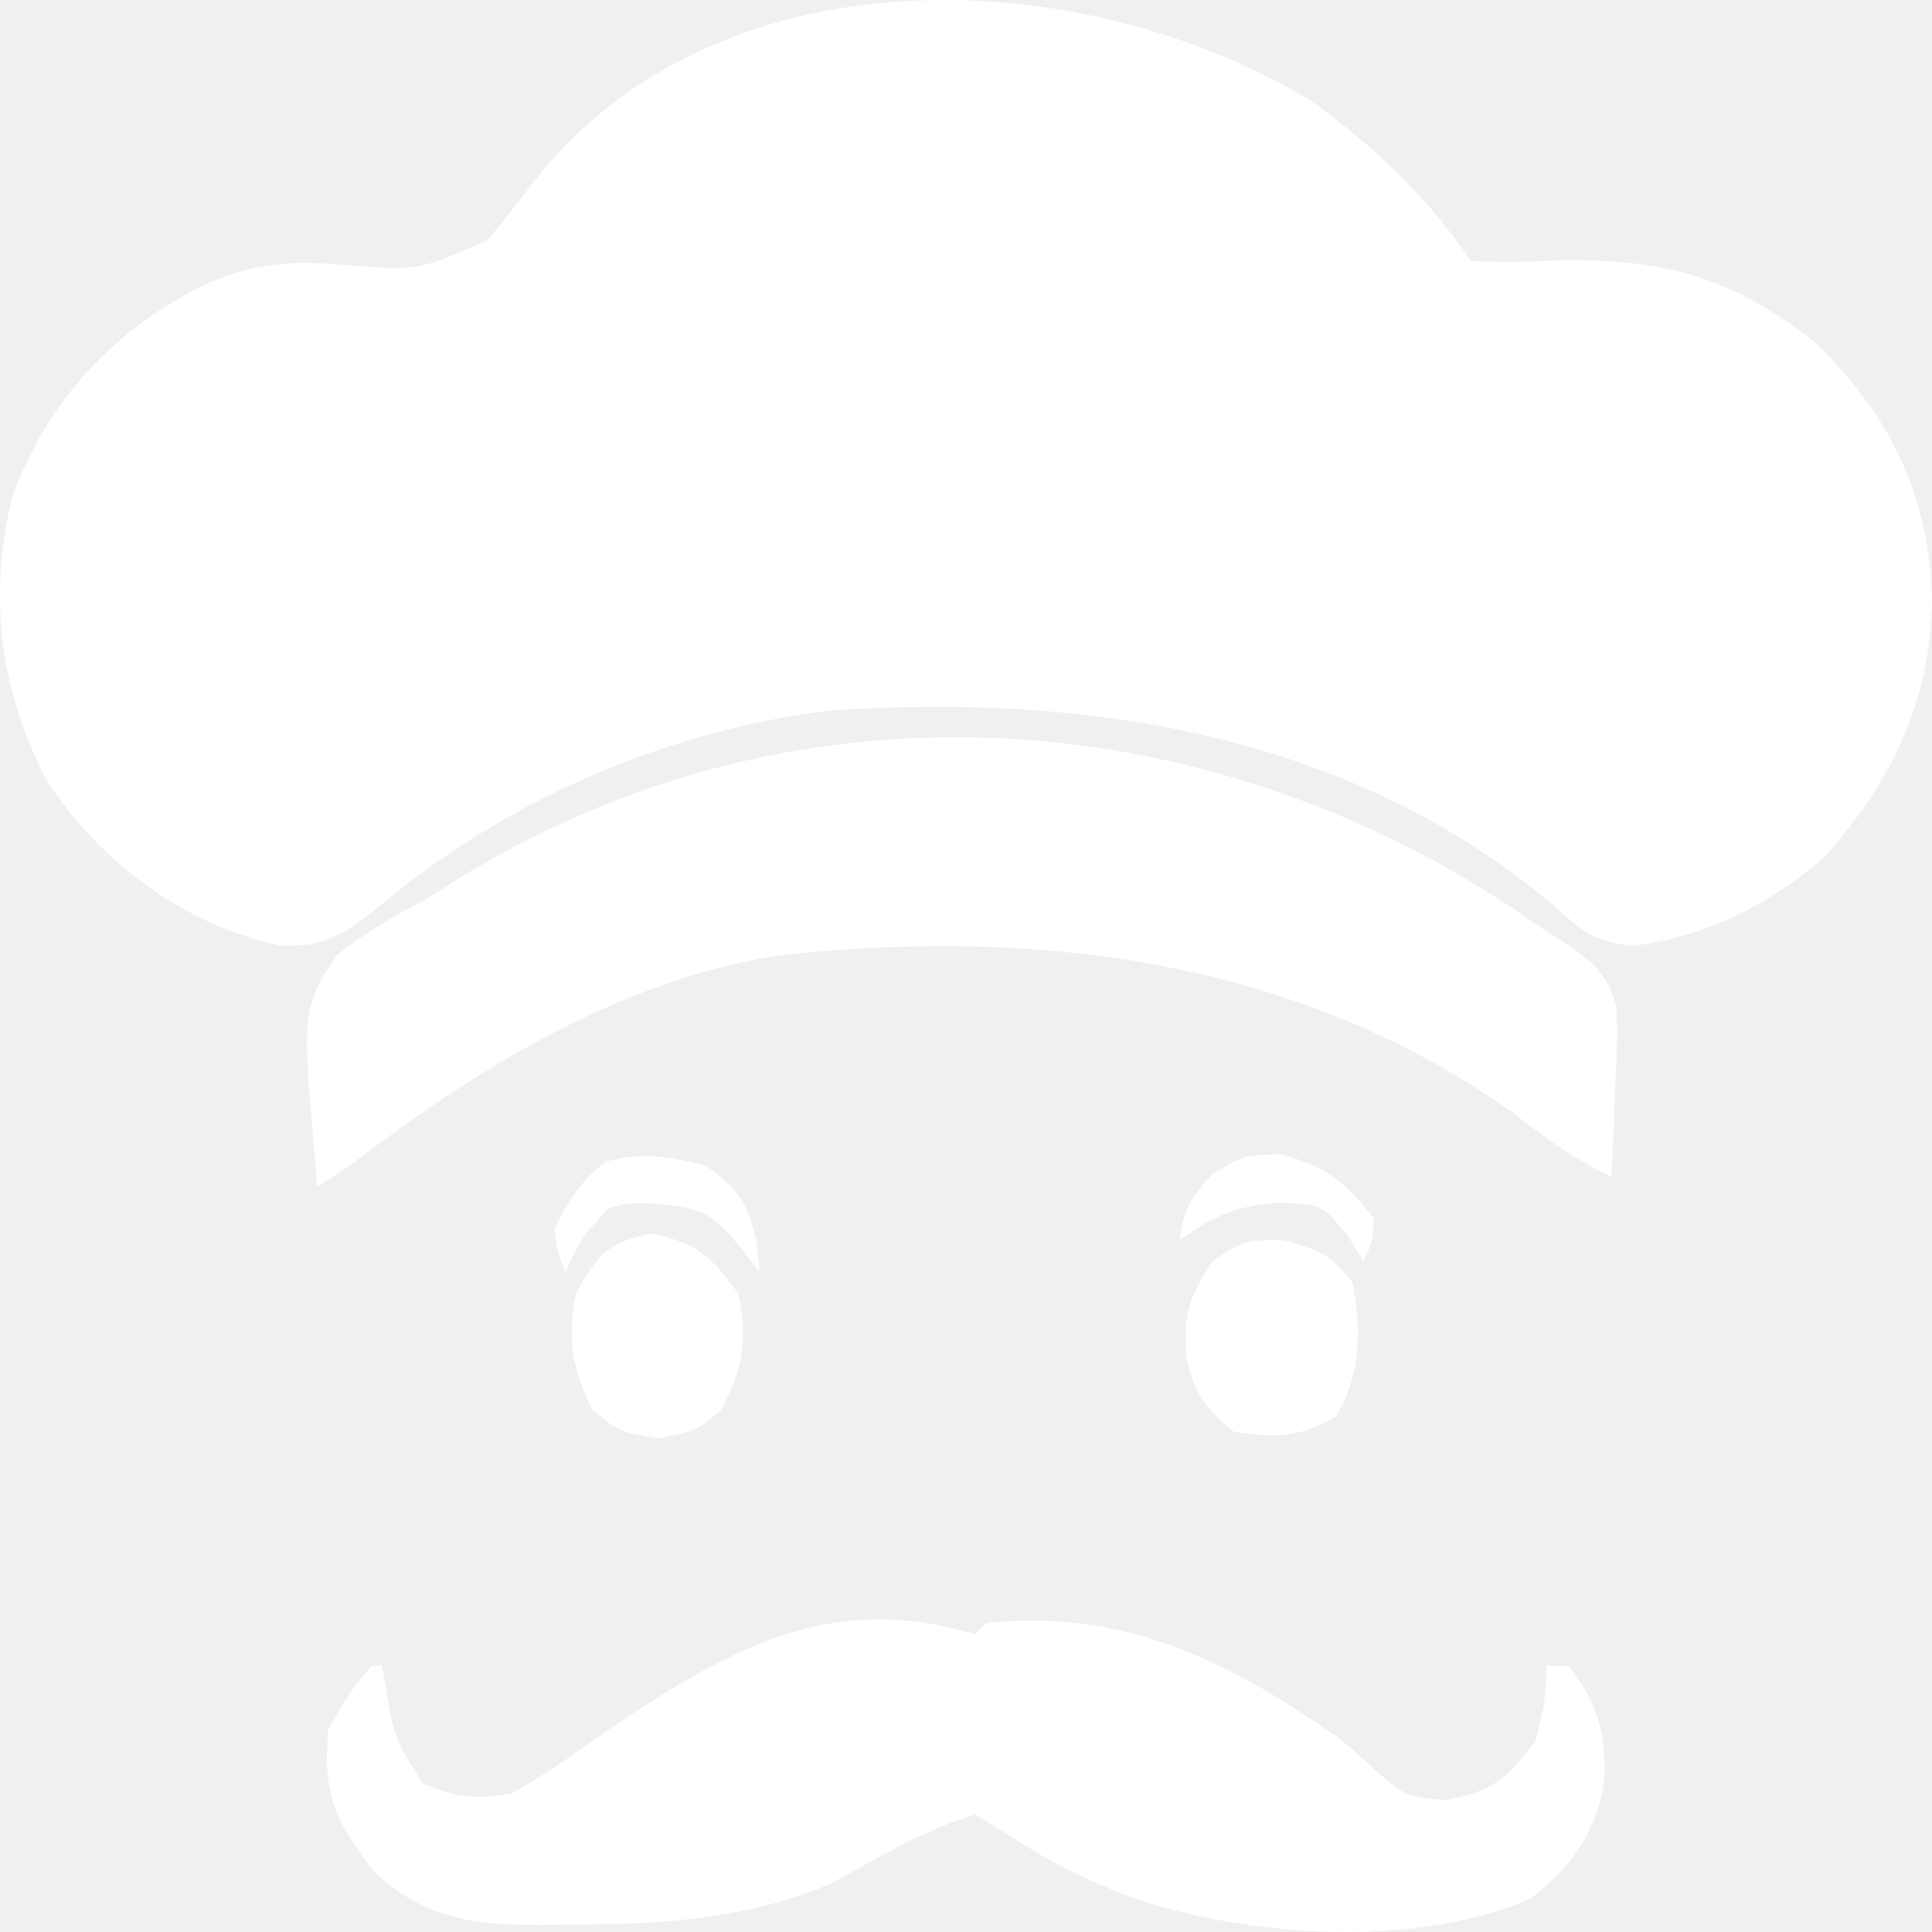
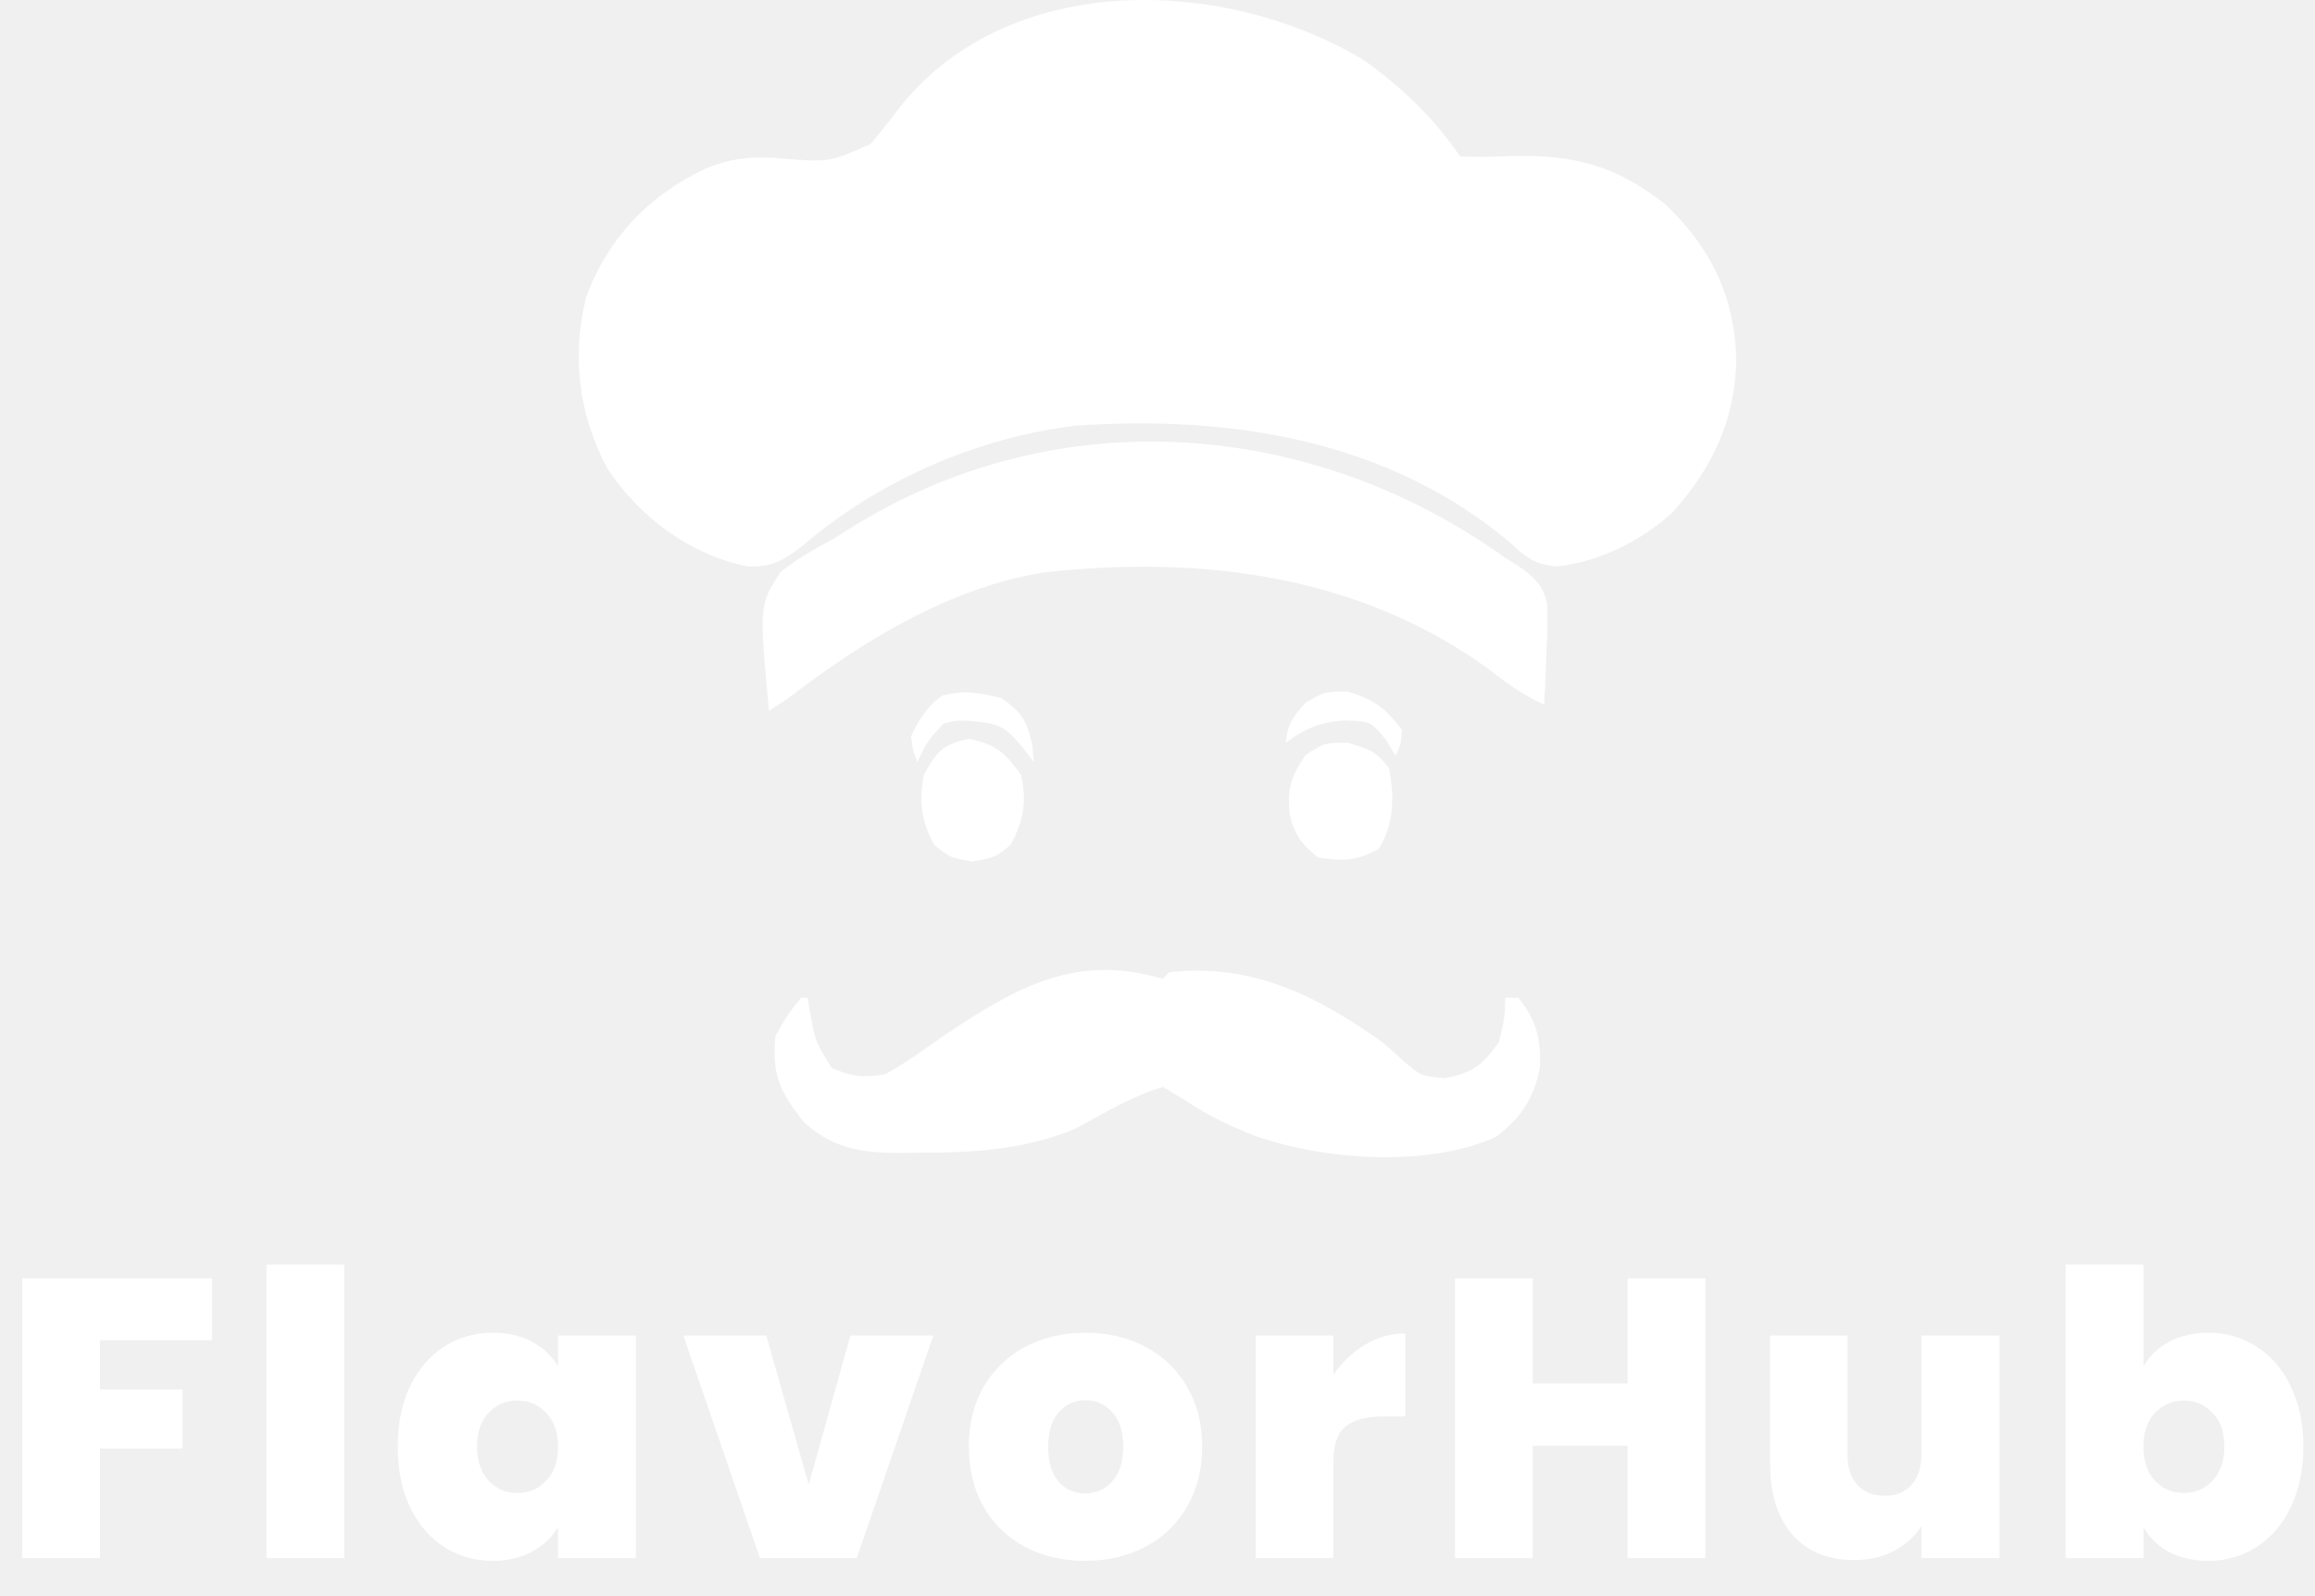
- <svg xmlns="http://www.w3.org/2000/svg" width="109" height="109" viewBox="0 0 109 109" fill="none">
-   <path d="M73.951 5.684C77.456 8.179 80.596 11.177 82.996 14.731C84.656 14.801 86.211 14.78 87.862 14.694C93.719 14.558 97.651 15.581 102.309 19.234C106.633 23.358 108.878 27.976 109 33.943C108.898 39.578 106.718 44.134 102.955 48.314C99.95 51.004 96.118 52.911 92.08 53.363C89.901 53.108 89.219 52.521 87.634 51.053C76.172 41.429 61.387 39.09 46.818 40.092C37.48 41.212 28.228 45.289 21.142 51.353C19.315 52.79 18.182 53.46 15.82 53.342C10.391 52.201 5.712 48.684 2.704 44.149C0.005 39.089 -0.676 33.656 0.672 28.08C2.647 22.579 6.514 18.462 11.828 15.932C14.425 14.838 16.392 14.7 19.197 14.932C23.586 15.285 23.586 15.285 27.475 13.568C28.358 12.53 29.207 11.463 30.022 10.372C40.284 -2.9 60.837 -2.257 73.951 5.684Z" fill="white" />
-   <path d="M87.254 52.554C87.599 52.764 87.943 52.975 88.298 53.192C89.773 54.186 90.789 55.054 91.19 56.806C91.263 58.27 91.223 59.684 91.132 61.147C91.107 61.899 91.107 61.899 91.082 62.667C91.039 63.9 90.974 65.131 90.904 66.362C88.889 65.464 87.312 64.297 85.581 62.948C73.387 54.141 58.514 52.268 43.781 53.923C34.891 55.357 26.723 60.391 19.736 65.762C19.134 66.158 18.531 66.554 17.911 66.963C16.992 56.962 16.992 56.962 19.009 53.877C20.602 52.62 22.188 51.687 23.994 50.753C24.86 50.206 24.86 50.206 25.745 49.648C45.117 37.606 69.038 39.468 87.254 52.554Z" fill="white" />
-   <path d="M53.961 91.924C54.309 92.008 54.657 92.091 55.016 92.178C55.216 91.98 55.417 91.781 55.624 91.577C63.419 90.711 69.506 93.787 75.697 98.181C76.364 98.76 77.025 99.347 77.674 99.945C79.297 101.341 79.297 101.341 81.514 101.558C84.2 101.076 85.053 100.354 86.646 98.181C87.184 95.969 87.184 95.969 87.254 93.979C87.656 93.979 88.057 93.979 88.471 93.979C90.175 96.049 90.622 97.883 90.509 100.547C90.023 103.357 88.664 105.393 86.342 107.112C79.947 109.952 70.416 109.296 63.912 107.074C61.436 106.137 59.264 105.083 57.069 103.622C56.391 103.213 55.714 102.805 55.016 102.384C52.089 103.222 49.429 104.897 46.759 106.324C42.003 108.293 37.16 108.593 32.053 108.575C31.502 108.585 30.951 108.594 30.383 108.604C26.719 108.607 23.963 108.239 21.169 105.665C18.895 102.731 18.202 101.335 18.519 97.581C19.698 95.517 19.698 95.517 20.952 93.979C21.153 93.979 21.354 93.979 21.561 93.979C21.62 94.348 21.68 94.717 21.741 95.097C22.264 98.089 22.264 98.089 23.841 100.62C25.782 101.418 26.755 101.536 28.86 101.183C30.792 100.133 32.544 98.849 34.334 97.581C40.55 93.439 46.18 89.965 53.961 91.924Z" fill="white" />
-   <path d="M72.428 69.964C74.456 70.558 75.079 70.76 76.305 72.366C76.813 75.07 76.79 77.565 75.355 79.945C73.27 81.106 71.968 81.144 69.614 80.771C68.054 79.507 67.354 78.567 66.929 76.606C66.755 74.21 67.047 73.163 68.436 71.128C70.223 69.964 70.223 69.964 72.428 69.964Z" fill="white" />
-   <path d="M36.729 69.589C39.275 70.102 40.136 70.88 41.634 72.966C42.23 75.505 41.896 77.272 40.683 79.57C39.2 80.771 39.2 80.771 37.072 81.146C34.943 80.771 34.943 80.771 33.46 79.57C32.242 77.263 31.999 75.516 32.51 72.966C33.695 70.806 34.281 70.103 36.729 69.589Z" fill="white" />
-   <path d="M39.809 65.762C41.725 67.106 42.166 67.841 42.698 70.115C42.773 70.932 42.773 70.932 42.85 71.765C42.474 71.282 42.097 70.8 41.71 70.302C39.979 68.242 39.586 68.206 36.843 67.901C35.544 67.857 35.544 67.857 34.334 68.163C32.773 69.873 32.773 69.873 31.901 71.765C31.483 70.752 31.483 70.752 31.293 69.364C32.047 67.719 32.741 66.654 34.182 65.537C36.245 64.971 37.747 65.253 39.809 65.762Z" fill="white" />
-   <path d="M72.351 65.124C74.862 65.876 75.961 66.694 77.522 68.764C77.408 70.152 77.408 70.152 76.913 71.165C76.612 70.67 76.311 70.174 76.001 69.664C74.551 67.927 74.551 67.927 72.085 67.863C69.854 67.995 68.379 68.627 66.573 69.964C66.767 68.176 67.219 67.523 68.474 66.175C70.222 65.162 70.222 65.162 72.351 65.124Z" fill="white" />
+ <svg xmlns="http://www.w3.org/2000/svg" width="560" height="386" viewBox="0 0 560 386" fill="none">
+   <path d="M329.965 14.6C338.97 21.009 347.035 28.712 353.201 37.842C357.465 38.022 361.458 37.967 365.702 37.746C380.746 37.398 390.847 40.023 402.812 49.408C413.92 60.002 419.687 71.864 420 87.193C419.739 101.669 414.138 113.371 404.472 124.109C396.751 131.018 386.909 135.918 376.536 137.079C370.938 136.425 369.187 134.917 365.116 131.145C335.672 106.424 297.69 100.415 260.267 102.988C236.278 105.867 212.511 116.338 194.311 131.917C189.616 135.608 186.705 137.329 180.638 137.025C166.691 134.094 154.672 125.06 146.946 113.41C140.012 100.412 138.264 86.454 141.727 72.132C146.8 58.001 156.733 47.424 170.384 40.926C177.056 38.115 182.107 37.763 189.314 38.357C200.588 39.264 200.588 39.264 210.577 34.854C212.846 32.188 215.027 29.446 217.12 26.643C243.482 -7.449 296.279 -5.798 329.965 14.6Z" fill="white" />
+   <path d="M364.139 135.001C365.024 135.542 365.909 136.083 366.821 136.64C370.609 139.193 373.22 141.423 374.249 145.924C374.437 149.684 374.335 153.317 374.1 157.074C374.037 159.008 374.037 159.008 373.972 160.981C373.862 164.146 373.694 167.309 373.514 170.472C368.34 168.164 364.287 165.168 359.842 161.7C328.518 139.077 290.311 134.266 252.464 138.519C229.629 142.201 208.645 155.134 190.697 168.929C189.15 169.947 187.603 170.965 186.01 172.014C183.648 146.324 183.648 146.324 188.83 138.399C192.923 135.172 196.997 132.775 201.635 130.374C203.862 128.97 203.862 128.97 206.133 127.537C255.897 96.603 317.346 101.386 364.139 135.001Z" fill="white" />
+   <path d="M278.614 236.136C279.509 236.351 280.403 236.565 281.325 236.787C281.84 236.278 282.356 235.769 282.887 235.244C302.912 233.02 318.548 240.921 334.451 252.209C336.165 253.696 337.861 255.202 339.529 256.739C343.698 260.325 343.698 260.325 349.393 260.884C356.294 259.645 358.485 257.79 362.577 252.209C363.96 246.527 363.96 246.527 364.139 241.413C365.17 241.413 366.202 241.413 367.264 241.413C371.642 246.731 372.79 251.442 372.501 258.287C371.252 265.504 367.76 270.734 361.795 275.149C345.367 282.445 320.886 280.76 304.177 275.053C297.816 272.647 292.239 269.938 286.598 266.185C284.858 265.135 283.118 264.086 281.325 263.004C273.807 265.157 266.975 269.46 260.114 273.125C247.897 278.185 235.458 278.955 222.339 278.908C220.923 278.933 219.507 278.958 218.048 278.983C208.637 278.99 201.556 278.046 194.378 271.432C188.538 263.895 186.758 260.311 187.572 250.666C190.6 245.365 190.6 245.365 193.822 241.413C194.338 241.413 194.854 241.413 195.385 241.413C195.538 242.362 195.691 243.31 195.849 244.287C197.192 251.973 197.192 251.973 201.244 258.474C206.228 260.523 208.728 260.826 214.135 259.92C219.099 257.221 223.599 253.925 228.198 250.666C244.165 240.026 258.627 231.102 278.614 236.136Z" fill="white" />
+   <path d="M326.052 179.725C331.262 181.249 332.862 181.768 336.014 185.894C337.318 192.84 337.259 199.251 333.572 205.364C328.216 208.346 324.873 208.444 318.826 207.485C314.818 204.24 313.019 201.823 311.928 196.786C311.48 190.632 312.23 187.943 315.798 182.713C320.388 179.725 320.388 179.725 326.052 179.725Z" fill="white" />
+   <path d="M234.351 178.761C240.89 180.078 243.102 182.076 246.949 187.436C248.481 193.957 247.623 198.497 244.507 204.4C240.699 207.485 240.699 207.485 235.23 208.449C229.761 207.485 229.761 207.485 225.952 204.4C222.824 198.473 222.199 193.987 223.511 187.436C226.556 181.886 228.062 180.082 234.351 178.761Z" fill="white" />
+   <path d="M242.261 168.929C247.184 172.382 248.318 174.27 249.683 180.11C249.876 182.21 249.876 182.21 250.074 184.352C249.107 183.111 248.14 181.871 247.144 180.592C242.698 175.301 241.69 175.209 234.644 174.424C231.306 174.312 231.306 174.312 228.198 175.098C224.187 179.489 224.187 179.489 221.948 184.352C220.874 181.749 220.874 181.749 220.385 178.183C222.322 173.958 224.106 171.222 227.808 168.351C233.106 166.898 236.964 167.622 242.261 168.929Z" fill="white" />
+   <path d="M325.857 167.291C332.305 169.223 335.129 171.323 339.138 176.641C338.845 180.207 338.845 180.207 337.576 182.809C336.802 181.537 336.029 180.265 335.232 178.954C331.508 174.491 331.508 174.491 325.173 174.327C319.442 174.666 315.652 176.291 311.013 179.725C311.511 175.131 312.672 173.453 315.896 169.99C320.388 167.387 320.388 167.387 325.857 167.291Z" fill="white" />
+   <path d="M51.264 309.32V324.296H24.192V336.2H44.16V350.504H24.192V377H5.376V309.32H51.264ZM83.284 305.96V377H64.469V305.96H83.284ZM96.208 350.024C96.208 344.456 97.2 339.592 99.184 335.432C101.232 331.272 103.984 328.072 107.44 325.832C110.96 323.592 114.864 322.472 119.152 322.472C122.864 322.472 126.064 323.208 128.752 324.68C131.44 326.152 133.52 328.136 134.992 330.632V323.144H153.808V377H134.992V369.512C133.52 372.008 131.408 373.992 128.656 375.464C125.968 376.936 122.8 377.672 119.152 377.672C114.864 377.672 110.96 376.552 107.44 374.312C103.984 372.072 101.232 368.872 99.184 364.712C97.2 360.488 96.208 355.592 96.208 350.024ZM134.992 350.024C134.992 346.568 134.032 343.848 132.112 341.864C130.256 339.88 127.952 338.888 125.2 338.888C122.384 338.888 120.048 339.88 118.192 341.864C116.336 343.784 115.408 346.504 115.408 350.024C115.408 353.48 116.336 356.232 118.192 358.28C120.048 360.264 122.384 361.256 125.2 361.256C127.952 361.256 130.256 360.264 132.112 358.28C134.032 356.296 134.992 353.544 134.992 350.024ZM195.634 359.24L205.714 323.144H225.778L207.25 377H183.826L165.298 323.144H185.362L195.634 359.24ZM262.489 377.672C257.113 377.672 252.281 376.552 247.993 374.312C243.769 372.072 240.441 368.872 238.009 364.712C235.577 360.552 234.361 355.656 234.361 350.024C234.361 344.456 235.577 339.592 238.009 335.432C240.505 331.272 243.865 328.072 248.089 325.832C252.377 323.592 257.209 322.472 262.585 322.472C267.961 322.472 272.761 323.592 276.985 325.832C281.273 328.072 284.633 331.272 287.065 335.432C289.561 339.592 290.809 344.456 290.809 350.024C290.809 355.592 289.561 360.488 287.065 364.712C284.633 368.872 281.273 372.072 276.985 374.312C272.697 376.552 267.865 377.672 262.489 377.672ZM262.489 361.352C265.113 361.352 267.289 360.392 269.017 358.472C270.809 356.488 271.705 353.672 271.705 350.024C271.705 346.376 270.809 343.592 269.017 341.672C267.289 339.752 265.145 338.792 262.585 338.792C260.025 338.792 257.881 339.752 256.153 341.672C254.425 343.592 253.561 346.376 253.561 350.024C253.561 353.736 254.393 356.552 256.057 358.472C257.721 360.392 259.865 361.352 262.489 361.352ZM322.561 332.648C324.673 329.576 327.233 327.144 330.241 325.352C333.249 323.56 336.481 322.664 339.937 322.664V342.728H334.657C330.561 342.728 327.521 343.528 325.537 345.128C323.553 346.728 322.561 349.512 322.561 353.48V377H303.745V323.144H322.561V332.648ZM412.538 309.32V377H393.722V349.832H370.778V377H351.962V309.32H370.778V334.76H393.722V309.32H412.538ZM483.69 323.144V377H464.778V369.32C463.178 371.752 460.97 373.736 458.154 375.272C455.338 376.744 452.106 377.48 448.458 377.48C442.186 377.48 437.226 375.432 433.578 371.336C429.994 367.176 428.202 361.544 428.202 354.44V323.144H446.922V352.04C446.922 355.112 447.722 357.544 449.322 359.336C450.986 361.064 453.162 361.928 455.85 361.928C458.602 361.928 460.778 361.064 462.378 359.336C463.978 357.544 464.778 355.112 464.778 352.04V323.144H483.69ZM518.494 330.632C519.966 328.072 522.046 326.088 524.734 324.68C527.422 323.208 530.59 322.472 534.238 322.472C538.526 322.472 542.398 323.592 545.854 325.832C549.374 328.072 552.126 331.272 554.11 335.432C556.158 339.592 557.182 344.456 557.182 350.024C557.182 355.592 556.158 360.488 554.11 364.712C552.126 368.872 549.374 372.072 545.854 374.312C542.398 376.552 538.526 377.672 534.238 377.672C530.59 377.672 527.422 376.968 524.734 375.56C522.046 374.088 519.966 372.072 518.494 369.512V377H499.678V305.96H518.494V330.632ZM538.078 350.024C538.078 346.504 537.118 343.784 535.198 341.864C533.342 339.88 531.038 338.888 528.286 338.888C525.534 338.888 523.198 339.88 521.278 341.864C519.422 343.848 518.494 346.568 518.494 350.024C518.494 353.544 519.422 356.296 521.278 358.28C523.198 360.264 525.534 361.256 528.286 361.256C531.038 361.256 533.342 360.264 535.198 358.28C537.118 356.232 538.078 353.48 538.078 350.024Z" fill="white" />
</svg>
